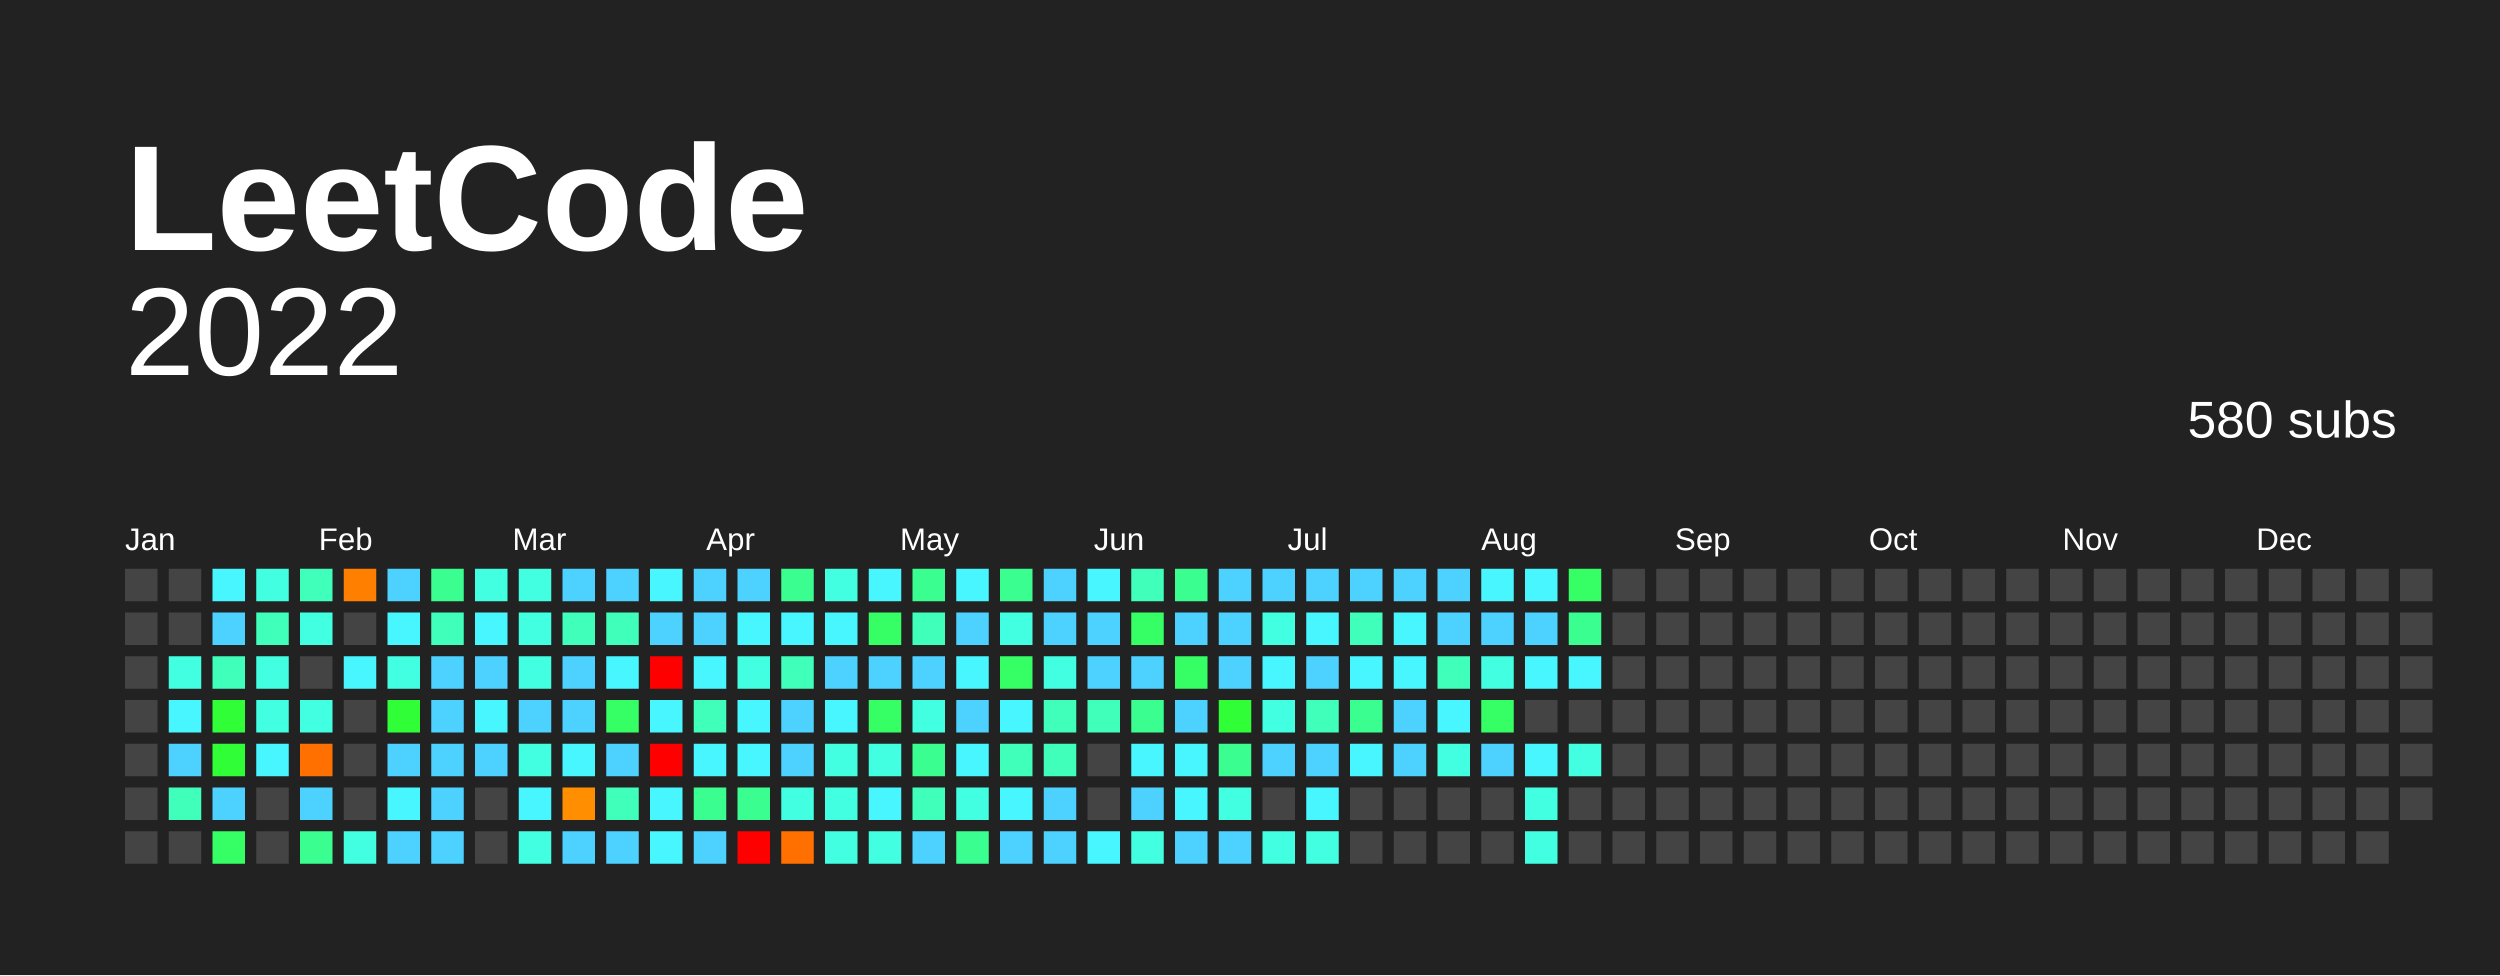
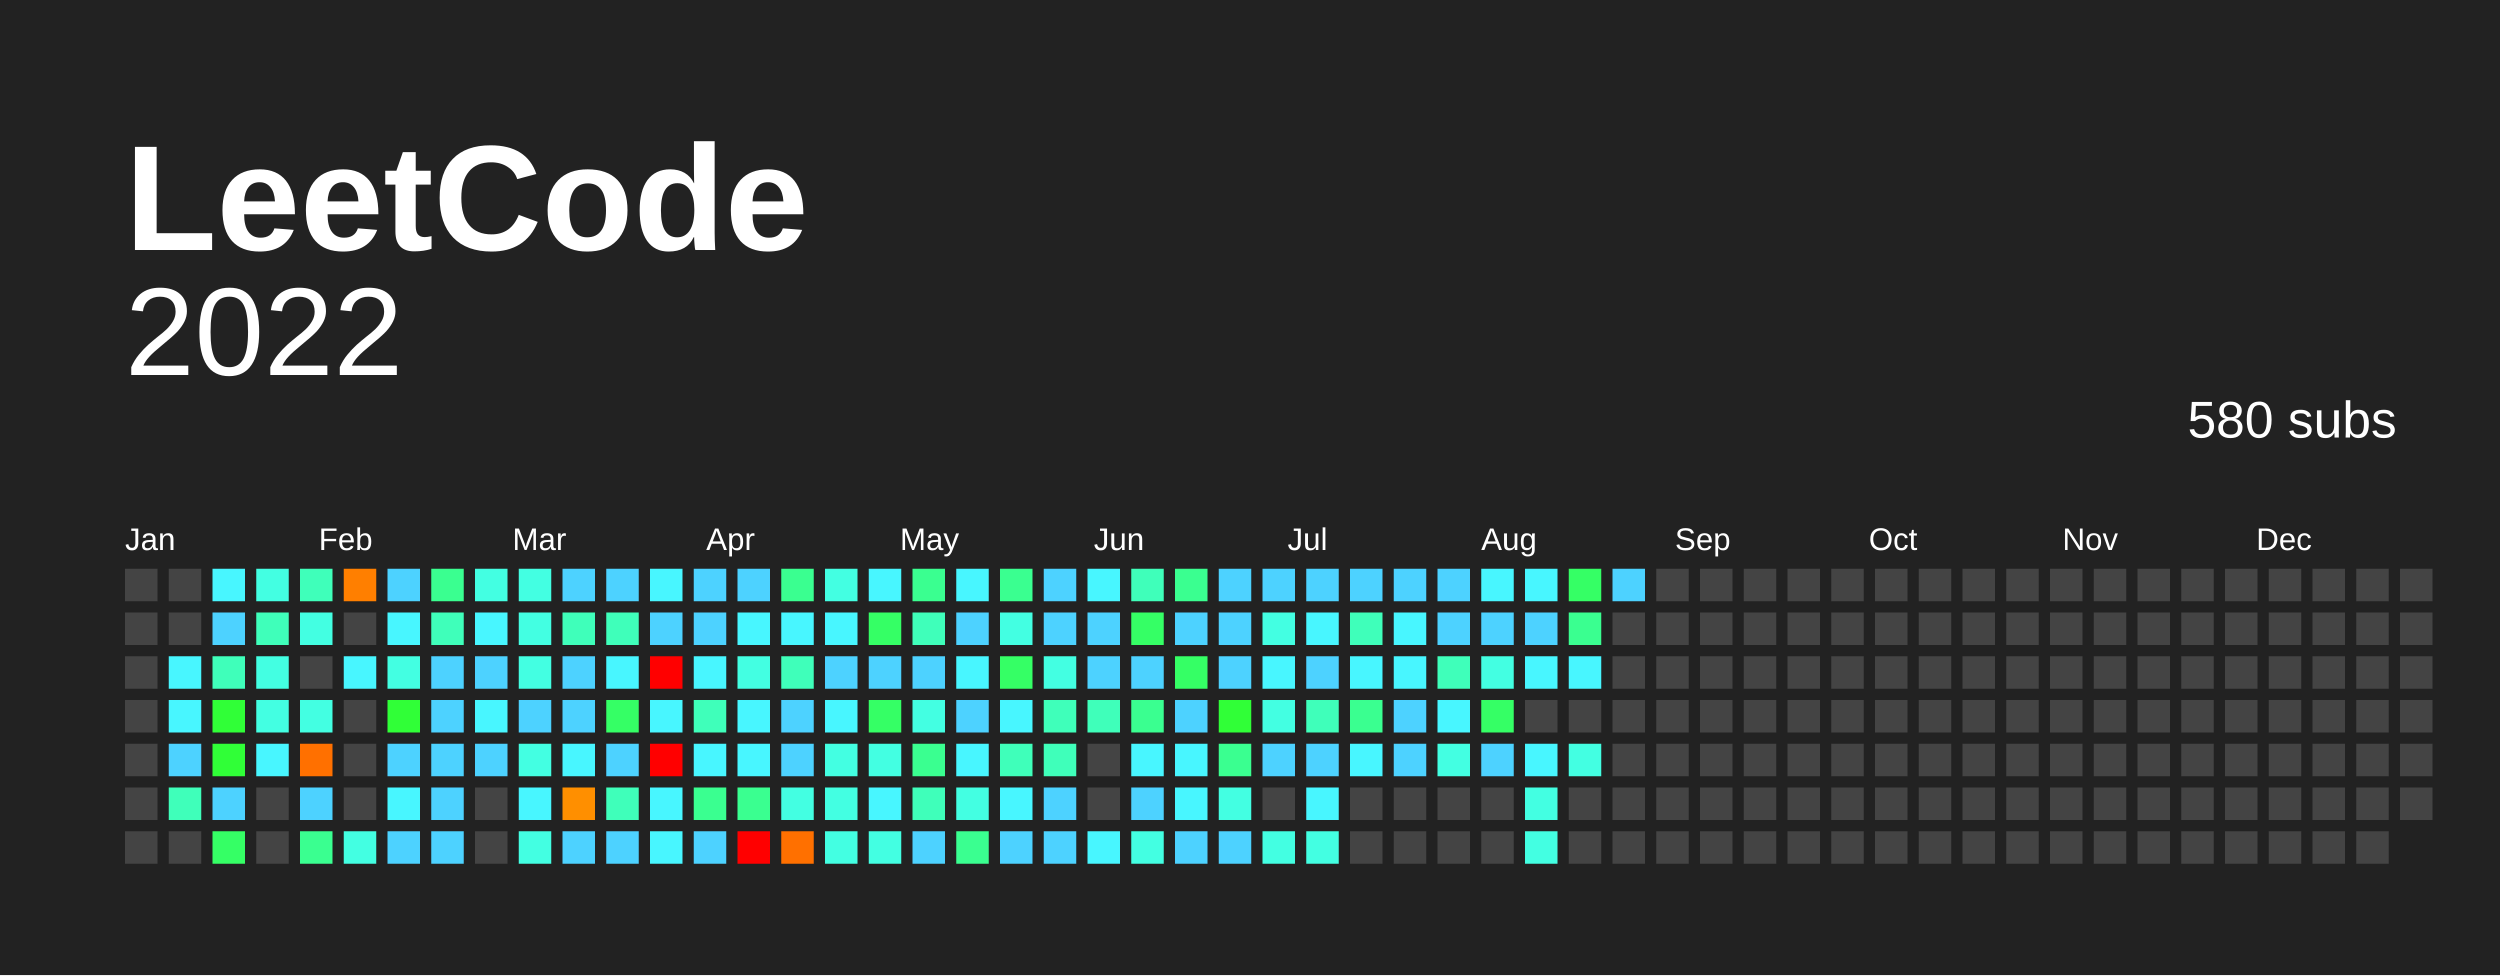
<svg xmlns="http://www.w3.org/2000/svg" baseProfile="full" height="78mm" version="1.1" viewBox="0,0,200,78" width="200mm">
  <defs />
  <rect fill="#222222" height="78" width="200" x="0" y="0" />
  <text fill="#FFFFFF" style="font-size:12px; font-family:Arial; font-weight:bold;" x="10" y="20"> LeetCode</text>
  <text alignment-baseline="hanging" fill="#FFFFFF" style="font-size:10.0px; font-family:Arial;" x="10" y="30">2022</text>
  <text alignment-baseline="hanging" fill="#FFFFFF" style="font-size:4.125px; font-family:Arial;" x="175" y="35">580 subs</text>
  <text fill="#FFFFFF" style="font-size:2.5px; font-family:Arial" x="10.0" y="44">Jan</text>
  <text fill="#FFFFFF" style="font-size:2.5px; font-family:Arial" x="25.5" y="44">Feb</text>
  <text fill="#FFFFFF" style="font-size:2.5px; font-family:Arial" x="41.0" y="44">Mar</text>
  <text fill="#FFFFFF" style="font-size:2.5px; font-family:Arial" x="56.5" y="44">Apr</text>
  <text fill="#FFFFFF" style="font-size:2.5px; font-family:Arial" x="72.0" y="44">May</text>
  <text fill="#FFFFFF" style="font-size:2.5px; font-family:Arial" x="87.5" y="44">Jun</text>
  <text fill="#FFFFFF" style="font-size:2.5px; font-family:Arial" x="103.0" y="44">Jul</text>
  <text fill="#FFFFFF" style="font-size:2.5px; font-family:Arial" x="118.5" y="44">Aug</text>
  <text fill="#FFFFFF" style="font-size:2.5px; font-family:Arial" x="134.0" y="44">Sep</text>
  <text fill="#FFFFFF" style="font-size:2.5px; font-family:Arial" x="149.5" y="44">Oct</text>
  <text fill="#FFFFFF" style="font-size:2.5px; font-family:Arial" x="165.0" y="44">Nov</text>
  <text fill="#FFFFFF" style="font-size:2.5px; font-family:Arial" x="180.5" y="44">Dec</text>
  <rect fill="#444444" height="2.6" width="2.6" x="10.0" y="45.5" />
  <rect fill="#444444" height="2.6" width="2.6" x="10.0" y="49.0" />
  <rect fill="#444444" height="2.6" width="2.6" x="10.0" y="52.5" />
  <rect fill="#444444" height="2.6" width="2.6" x="10.0" y="56.0" />
  <rect fill="#444444" height="2.6" width="2.6" x="10.0" y="59.5" />
  <rect fill="#444444" height="2.6" width="2.6" x="10.0" y="63.0" />
  <rect fill="#444444" height="2.6" width="2.6" x="10.0" y="66.5" />
  <rect fill="#444444" height="2.6" width="2.6" x="13.5" y="45.5" />
  <rect fill="#444444" height="2.6" width="2.6" x="13.5" y="49.0" />
-   <rect fill="#43ffe2" height="2.6" width="2.6" x="13.5" y="52.5" />
+   <rect fill="#48f6ff" height="2.6" width="2.6" x="13.5" y="52.5" />
  <rect fill="#48f6ff" height="2.6" width="2.6" x="13.5" y="56.0" />
  <rect fill="#4dd2ff" height="2.6" width="2.6" x="13.5" y="59.5" />
  <rect fill="#3fffba" height="2.6" width="2.6" x="13.5" y="63.0" />
  <rect fill="#444444" height="2.6" width="2.6" x="13.5" y="66.5" />
  <rect fill="#48f6ff" height="2.6" width="2.6" x="17.0" y="45.5" />
  <rect fill="#4dd2ff" height="2.6" width="2.6" x="17.0" y="49.0" />
  <rect fill="#3fffba" height="2.6" width="2.6" x="17.0" y="52.5" />
  <rect fill="#30ff37" height="2.6" width="2.6" x="17.0" y="56.0" />
  <rect fill="#30ff37" height="2.6" width="2.6" x="17.0" y="59.5" />
  <rect fill="#4dd2ff" height="2.6" width="2.6" x="17.0" y="63.0" />
  <rect fill="#35ff65" height="2.6" width="2.6" x="17.0" y="66.5" />
  <rect fill="#43ffe2" height="2.6" width="2.6" x="20.5" y="45.5" />
  <rect fill="#3fffba" height="2.6" width="2.6" x="20.5" y="49.0" />
  <rect fill="#43ffe2" height="2.6" width="2.6" x="20.5" y="52.5" />
  <rect fill="#43ffe2" height="2.6" width="2.6" x="20.5" y="56.0" />
  <rect fill="#48f6ff" height="2.6" width="2.6" x="20.5" y="59.5" />
  <rect fill="#444444" height="2.6" width="2.6" x="20.5" y="63.0" />
  <rect fill="#444444" height="2.6" width="2.6" x="20.5" y="66.5" />
  <rect fill="#3fffba" height="2.6" width="2.6" x="24.0" y="45.5" />
  <rect fill="#43ffe2" height="2.6" width="2.6" x="24.0" y="49.0" />
  <rect fill="#444444" height="2.6" width="2.6" x="24.0" y="52.5" />
  <rect fill="#43ffe2" height="2.6" width="2.6" x="24.0" y="56.0" />
  <rect fill="#ff7000" height="2.6" width="2.6" x="24.0" y="59.5" />
  <rect fill="#4dd2ff" height="2.6" width="2.6" x="24.0" y="63.0" />
  <rect fill="#3aff90" height="2.6" width="2.6" x="24.0" y="66.5" />
  <rect fill="#ff7f00" height="2.6" width="2.6" x="27.5" y="45.5" />
  <rect fill="#444444" height="2.6" width="2.6" x="27.5" y="49.0" />
  <rect fill="#48f6ff" height="2.6" width="2.6" x="27.5" y="52.5" />
  <rect fill="#444444" height="2.6" width="2.6" x="27.5" y="56.0" />
  <rect fill="#444444" height="2.6" width="2.6" x="27.5" y="59.5" />
  <rect fill="#444444" height="2.6" width="2.6" x="27.5" y="63.0" />
  <rect fill="#43ffe2" height="2.6" width="2.6" x="27.5" y="66.5" />
  <rect fill="#4dd2ff" height="2.6" width="2.6" x="31.0" y="45.5" />
  <rect fill="#48f6ff" height="2.6" width="2.6" x="31.0" y="49.0" />
  <rect fill="#43ffe2" height="2.6" width="2.6" x="31.0" y="52.5" />
  <rect fill="#30ff37" height="2.6" width="2.6" x="31.0" y="56.0" />
  <rect fill="#4dd2ff" height="2.6" width="2.6" x="31.0" y="59.5" />
  <rect fill="#48f6ff" height="2.6" width="2.6" x="31.0" y="63.0" />
  <rect fill="#4dd2ff" height="2.6" width="2.6" x="31.0" y="66.5" />
  <rect fill="#3aff90" height="2.6" width="2.6" x="34.5" y="45.5" />
  <rect fill="#3fffba" height="2.6" width="2.6" x="34.5" y="49.0" />
  <rect fill="#4dd2ff" height="2.6" width="2.6" x="34.5" y="52.5" />
  <rect fill="#4dd2ff" height="2.6" width="2.6" x="34.5" y="56.0" />
  <rect fill="#4dd2ff" height="2.6" width="2.6" x="34.5" y="59.5" />
  <rect fill="#4dd2ff" height="2.6" width="2.6" x="34.5" y="63.0" />
  <rect fill="#4dd2ff" height="2.6" width="2.6" x="34.5" y="66.5" />
  <rect fill="#43ffe2" height="2.6" width="2.6" x="38.0" y="45.5" />
  <rect fill="#48f6ff" height="2.6" width="2.6" x="38.0" y="49.0" />
  <rect fill="#4dd2ff" height="2.6" width="2.6" x="38.0" y="52.5" />
  <rect fill="#48f6ff" height="2.6" width="2.6" x="38.0" y="56.0" />
  <rect fill="#4dd2ff" height="2.6" width="2.6" x="38.0" y="59.5" />
  <rect fill="#444444" height="2.6" width="2.6" x="38.0" y="63.0" />
  <rect fill="#444444" height="2.6" width="2.6" x="38.0" y="66.5" />
  <rect fill="#43ffe2" height="2.6" width="2.6" x="41.5" y="45.5" />
  <rect fill="#43ffe2" height="2.6" width="2.6" x="41.5" y="49.0" />
  <rect fill="#43ffe2" height="2.6" width="2.6" x="41.5" y="52.5" />
  <rect fill="#4dd2ff" height="2.6" width="2.6" x="41.5" y="56.0" />
  <rect fill="#43ffe2" height="2.6" width="2.6" x="41.5" y="59.5" />
  <rect fill="#48f6ff" height="2.6" width="2.6" x="41.5" y="63.0" />
  <rect fill="#43ffe2" height="2.6" width="2.6" x="41.5" y="66.5" />
  <rect fill="#4dd2ff" height="2.6" width="2.6" x="45.0" y="45.5" />
  <rect fill="#3fffba" height="2.6" width="2.6" x="45.0" y="49.0" />
  <rect fill="#4dd2ff" height="2.6" width="2.6" x="45.0" y="52.5" />
  <rect fill="#4dd2ff" height="2.6" width="2.6" x="45.0" y="56.0" />
  <rect fill="#48f6ff" height="2.6" width="2.6" x="45.0" y="59.5" />
  <rect fill="#ff8f00" height="2.6" width="2.6" x="45.0" y="63.0" />
  <rect fill="#4dd2ff" height="2.6" width="2.6" x="45.0" y="66.5" />
  <rect fill="#4dd2ff" height="2.6" width="2.6" x="48.5" y="45.5" />
  <rect fill="#3fffba" height="2.6" width="2.6" x="48.5" y="49.0" />
  <rect fill="#48f6ff" height="2.6" width="2.6" x="48.5" y="52.5" />
  <rect fill="#35ff65" height="2.6" width="2.6" x="48.5" y="56.0" />
  <rect fill="#4dd2ff" height="2.6" width="2.6" x="48.5" y="59.5" />
  <rect fill="#3fffba" height="2.6" width="2.6" x="48.5" y="63.0" />
  <rect fill="#4dd2ff" height="2.6" width="2.6" x="48.5" y="66.5" />
  <rect fill="#48f6ff" height="2.6" width="2.6" x="52.0" y="45.5" />
  <rect fill="#4dd2ff" height="2.6" width="2.6" x="52.0" y="49.0" />
  <rect fill="red" height="2.6" width="2.6" x="52.0" y="52.5" />
  <rect fill="#48f6ff" height="2.6" width="2.6" x="52.0" y="56.0" />
  <rect fill="red" height="2.6" width="2.6" x="52.0" y="59.5" />
  <rect fill="#48f6ff" height="2.6" width="2.6" x="52.0" y="63.0" />
  <rect fill="#48f6ff" height="2.6" width="2.6" x="52.0" y="66.5" />
  <rect fill="#4dd2ff" height="2.6" width="2.6" x="55.5" y="45.5" />
  <rect fill="#4dd2ff" height="2.6" width="2.6" x="55.5" y="49.0" />
  <rect fill="#48f6ff" height="2.6" width="2.6" x="55.5" y="52.5" />
  <rect fill="#3fffba" height="2.6" width="2.6" x="55.5" y="56.0" />
  <rect fill="#48f6ff" height="2.6" width="2.6" x="55.5" y="59.5" />
  <rect fill="#3aff90" height="2.6" width="2.6" x="55.5" y="63.0" />
  <rect fill="#4dd2ff" height="2.6" width="2.6" x="55.5" y="66.5" />
  <rect fill="#4dd2ff" height="2.6" width="2.6" x="59.0" y="45.5" />
  <rect fill="#48f6ff" height="2.6" width="2.6" x="59.0" y="49.0" />
  <rect fill="#43ffe2" height="2.6" width="2.6" x="59.0" y="52.5" />
  <rect fill="#48f6ff" height="2.6" width="2.6" x="59.0" y="56.0" />
  <rect fill="#48f6ff" height="2.6" width="2.6" x="59.0" y="59.5" />
  <rect fill="#3aff90" height="2.6" width="2.6" x="59.0" y="63.0" />
  <rect fill="red" height="2.6" width="2.6" x="59.0" y="66.5" />
  <rect fill="#3aff90" height="2.6" width="2.6" x="62.5" y="45.5" />
  <rect fill="#48f6ff" height="2.6" width="2.6" x="62.5" y="49.0" />
  <rect fill="#3fffba" height="2.6" width="2.6" x="62.5" y="52.5" />
  <rect fill="#4dd2ff" height="2.6" width="2.6" x="62.5" y="56.0" />
  <rect fill="#4dd2ff" height="2.6" width="2.6" x="62.5" y="59.5" />
  <rect fill="#43ffe2" height="2.6" width="2.6" x="62.5" y="63.0" />
  <rect fill="#ff7000" height="2.6" width="2.6" x="62.5" y="66.5" />
  <rect fill="#43ffe2" height="2.6" width="2.6" x="66.0" y="45.5" />
  <rect fill="#48f6ff" height="2.6" width="2.6" x="66.0" y="49.0" />
  <rect fill="#4dd2ff" height="2.6" width="2.6" x="66.0" y="52.5" />
  <rect fill="#48f6ff" height="2.6" width="2.6" x="66.0" y="56.0" />
  <rect fill="#43ffe2" height="2.6" width="2.6" x="66.0" y="59.5" />
  <rect fill="#43ffe2" height="2.6" width="2.6" x="66.0" y="63.0" />
  <rect fill="#43ffe2" height="2.6" width="2.6" x="66.0" y="66.5" />
  <rect fill="#48f6ff" height="2.6" width="2.6" x="69.5" y="45.5" />
  <rect fill="#35ff65" height="2.6" width="2.6" x="69.5" y="49.0" />
  <rect fill="#4dd2ff" height="2.6" width="2.6" x="69.5" y="52.5" />
  <rect fill="#35ff65" height="2.6" width="2.6" x="69.5" y="56.0" />
  <rect fill="#43ffe2" height="2.6" width="2.6" x="69.5" y="59.5" />
  <rect fill="#48f6ff" height="2.6" width="2.6" x="69.5" y="63.0" />
  <rect fill="#43ffe2" height="2.6" width="2.6" x="69.5" y="66.5" />
  <rect fill="#3aff90" height="2.6" width="2.6" x="73.0" y="45.5" />
  <rect fill="#3fffba" height="2.6" width="2.6" x="73.0" y="49.0" />
  <rect fill="#4dd2ff" height="2.6" width="2.6" x="73.0" y="52.5" />
  <rect fill="#43ffe2" height="2.6" width="2.6" x="73.0" y="56.0" />
  <rect fill="#3aff90" height="2.6" width="2.6" x="73.0" y="59.5" />
  <rect fill="#3fffba" height="2.6" width="2.6" x="73.0" y="63.0" />
  <rect fill="#4dd2ff" height="2.6" width="2.6" x="73.0" y="66.5" />
  <rect fill="#48f6ff" height="2.6" width="2.6" x="76.5" y="45.5" />
  <rect fill="#4dd2ff" height="2.6" width="2.6" x="76.5" y="49.0" />
  <rect fill="#48f6ff" height="2.6" width="2.6" x="76.5" y="52.5" />
  <rect fill="#4dd2ff" height="2.6" width="2.6" x="76.5" y="56.0" />
  <rect fill="#48f6ff" height="2.6" width="2.6" x="76.5" y="59.5" />
  <rect fill="#43ffe2" height="2.6" width="2.6" x="76.5" y="63.0" />
  <rect fill="#3aff90" height="2.6" width="2.6" x="76.5" y="66.5" />
  <rect fill="#3aff90" height="2.6" width="2.6" x="80.0" y="45.5" />
  <rect fill="#43ffe2" height="2.6" width="2.6" x="80.0" y="49.0" />
  <rect fill="#35ff65" height="2.6" width="2.6" x="80.0" y="52.5" />
  <rect fill="#48f6ff" height="2.6" width="2.6" x="80.0" y="56.0" />
  <rect fill="#3fffba" height="2.6" width="2.6" x="80.0" y="59.5" />
  <rect fill="#48f6ff" height="2.6" width="2.6" x="80.0" y="63.0" />
  <rect fill="#4dd2ff" height="2.6" width="2.6" x="80.0" y="66.5" />
  <rect fill="#4dd2ff" height="2.6" width="2.6" x="83.5" y="45.5" />
  <rect fill="#4dd2ff" height="2.6" width="2.6" x="83.5" y="49.0" />
  <rect fill="#43ffe2" height="2.6" width="2.6" x="83.5" y="52.5" />
  <rect fill="#3fffba" height="2.6" width="2.6" x="83.5" y="56.0" />
  <rect fill="#3fffba" height="2.6" width="2.6" x="83.5" y="59.5" />
  <rect fill="#4dd2ff" height="2.6" width="2.6" x="83.5" y="63.0" />
  <rect fill="#4dd2ff" height="2.6" width="2.6" x="83.5" y="66.5" />
  <rect fill="#48f6ff" height="2.6" width="2.6" x="87.0" y="45.5" />
  <rect fill="#4dd2ff" height="2.6" width="2.6" x="87.0" y="49.0" />
  <rect fill="#4dd2ff" height="2.6" width="2.6" x="87.0" y="52.5" />
  <rect fill="#3fffba" height="2.6" width="2.6" x="87.0" y="56.0" />
  <rect fill="#444444" height="2.6" width="2.6" x="87.0" y="59.5" />
  <rect fill="#444444" height="2.6" width="2.6" x="87.0" y="63.0" />
  <rect fill="#48f6ff" height="2.6" width="2.6" x="87.0" y="66.5" />
  <rect fill="#3fffba" height="2.6" width="2.6" x="90.5" y="45.5" />
  <rect fill="#35ff65" height="2.6" width="2.6" x="90.5" y="49.0" />
  <rect fill="#4dd2ff" height="2.6" width="2.6" x="90.5" y="52.5" />
  <rect fill="#3aff90" height="2.6" width="2.6" x="90.5" y="56.0" />
  <rect fill="#48f6ff" height="2.6" width="2.6" x="90.5" y="59.5" />
  <rect fill="#4dd2ff" height="2.6" width="2.6" x="90.5" y="63.0" />
  <rect fill="#43ffe2" height="2.6" width="2.6" x="90.5" y="66.5" />
  <rect fill="#3aff90" height="2.6" width="2.6" x="94.0" y="45.5" />
  <rect fill="#4dd2ff" height="2.6" width="2.6" x="94.0" y="49.0" />
  <rect fill="#35ff65" height="2.6" width="2.6" x="94.0" y="52.5" />
  <rect fill="#4dd2ff" height="2.6" width="2.6" x="94.0" y="56.0" />
  <rect fill="#48f6ff" height="2.6" width="2.6" x="94.0" y="59.5" />
  <rect fill="#48f6ff" height="2.6" width="2.6" x="94.0" y="63.0" />
  <rect fill="#4dd2ff" height="2.6" width="2.6" x="94.0" y="66.5" />
  <rect fill="#4dd2ff" height="2.6" width="2.6" x="97.5" y="45.5" />
  <rect fill="#4dd2ff" height="2.6" width="2.6" x="97.5" y="49.0" />
  <rect fill="#4dd2ff" height="2.6" width="2.6" x="97.5" y="52.5" />
  <rect fill="#30ff37" height="2.6" width="2.6" x="97.5" y="56.0" />
  <rect fill="#3aff90" height="2.6" width="2.6" x="97.5" y="59.5" />
  <rect fill="#43ffe2" height="2.6" width="2.6" x="97.5" y="63.0" />
  <rect fill="#4dd2ff" height="2.6" width="2.6" x="97.5" y="66.5" />
  <rect fill="#4dd2ff" height="2.6" width="2.6" x="101.0" y="45.5" />
  <rect fill="#43ffe2" height="2.6" width="2.6" x="101.0" y="49.0" />
  <rect fill="#48f6ff" height="2.6" width="2.6" x="101.0" y="52.5" />
  <rect fill="#43ffe2" height="2.6" width="2.6" x="101.0" y="56.0" />
  <rect fill="#4dd2ff" height="2.6" width="2.6" x="101.0" y="59.5" />
  <rect fill="#444444" height="2.6" width="2.6" x="101.0" y="63.0" />
  <rect fill="#43ffe2" height="2.6" width="2.6" x="101.0" y="66.5" />
  <rect fill="#4dd2ff" height="2.6" width="2.6" x="104.5" y="45.5" />
  <rect fill="#48f6ff" height="2.6" width="2.6" x="104.5" y="49.0" />
  <rect fill="#4dd2ff" height="2.6" width="2.6" x="104.5" y="52.5" />
  <rect fill="#3fffba" height="2.6" width="2.6" x="104.5" y="56.0" />
  <rect fill="#4dd2ff" height="2.6" width="2.6" x="104.5" y="59.5" />
  <rect fill="#48f6ff" height="2.6" width="2.6" x="104.5" y="63.0" />
  <rect fill="#43ffe2" height="2.6" width="2.6" x="104.5" y="66.5" />
  <rect fill="#4dd2ff" height="2.6" width="2.6" x="108.0" y="45.5" />
  <rect fill="#3fffba" height="2.6" width="2.6" x="108.0" y="49.0" />
  <rect fill="#48f6ff" height="2.6" width="2.6" x="108.0" y="52.5" />
  <rect fill="#3aff90" height="2.6" width="2.6" x="108.0" y="56.0" />
  <rect fill="#48f6ff" height="2.6" width="2.6" x="108.0" y="59.5" />
  <rect fill="#444444" height="2.6" width="2.6" x="108.0" y="63.0" />
  <rect fill="#444444" height="2.6" width="2.6" x="108.0" y="66.5" />
  <rect fill="#4dd2ff" height="2.6" width="2.6" x="111.5" y="45.5" />
  <rect fill="#48f6ff" height="2.6" width="2.6" x="111.5" y="49.0" />
  <rect fill="#48f6ff" height="2.6" width="2.6" x="111.5" y="52.5" />
  <rect fill="#4dd2ff" height="2.6" width="2.6" x="111.5" y="56.0" />
  <rect fill="#4dd2ff" height="2.6" width="2.6" x="111.5" y="59.5" />
  <rect fill="#444444" height="2.6" width="2.6" x="111.5" y="63.0" />
  <rect fill="#444444" height="2.6" width="2.6" x="111.5" y="66.5" />
  <rect fill="#4dd2ff" height="2.6" width="2.6" x="115.0" y="45.5" />
  <rect fill="#4dd2ff" height="2.6" width="2.6" x="115.0" y="49.0" />
  <rect fill="#3fffba" height="2.6" width="2.6" x="115.0" y="52.5" />
  <rect fill="#48f6ff" height="2.6" width="2.6" x="115.0" y="56.0" />
  <rect fill="#43ffe2" height="2.6" width="2.6" x="115.0" y="59.5" />
  <rect fill="#444444" height="2.6" width="2.6" x="115.0" y="63.0" />
  <rect fill="#444444" height="2.6" width="2.6" x="115.0" y="66.5" />
  <rect fill="#48f6ff" height="2.6" width="2.6" x="118.5" y="45.5" />
  <rect fill="#4dd2ff" height="2.6" width="2.6" x="118.5" y="49.0" />
  <rect fill="#43ffe2" height="2.6" width="2.6" x="118.5" y="52.5" />
  <rect fill="#35ff65" height="2.6" width="2.6" x="118.5" y="56.0" />
  <rect fill="#4dd2ff" height="2.6" width="2.6" x="118.5" y="59.5" />
  <rect fill="#444444" height="2.6" width="2.6" x="118.5" y="63.0" />
  <rect fill="#444444" height="2.6" width="2.6" x="118.5" y="66.5" />
  <rect fill="#48f6ff" height="2.6" width="2.6" x="122.0" y="45.5" />
  <rect fill="#4dd2ff" height="2.6" width="2.6" x="122.0" y="49.0" />
  <rect fill="#48f6ff" height="2.6" width="2.6" x="122.0" y="52.5" />
  <rect fill="#444444" height="2.6" width="2.6" x="122.0" y="56.0" />
  <rect fill="#48f6ff" height="2.6" width="2.6" x="122.0" y="59.5" />
  <rect fill="#43ffe2" height="2.6" width="2.6" x="122.0" y="63.0" />
  <rect fill="#43ffe2" height="2.6" width="2.6" x="122.0" y="66.5" />
  <rect fill="#35ff65" height="2.6" width="2.6" x="125.5" y="45.5" />
  <rect fill="#3aff90" height="2.6" width="2.6" x="125.5" y="49.0" />
  <rect fill="#48f6ff" height="2.6" width="2.6" x="125.5" y="52.5" />
  <rect fill="#444444" height="2.6" width="2.6" x="125.5" y="56.0" />
  <rect fill="#43ffe2" height="2.6" width="2.6" x="125.5" y="59.5" />
  <rect fill="#444444" height="2.6" width="2.6" x="125.5" y="63.0" />
  <rect fill="#444444" height="2.6" width="2.6" x="125.5" y="66.5" />
-   <rect fill="#444444" height="2.6" width="2.6" x="129.0" y="45.5" />
+   <rect fill="#4dd2ff" height="2.6" width="2.6" x="129.0" y="45.5" />
  <rect fill="#444444" height="2.6" width="2.6" x="129.0" y="49.0" />
  <rect fill="#444444" height="2.6" width="2.6" x="129.0" y="52.5" />
  <rect fill="#444444" height="2.6" width="2.6" x="129.0" y="56.0" />
  <rect fill="#444444" height="2.6" width="2.6" x="129.0" y="59.5" />
  <rect fill="#444444" height="2.6" width="2.6" x="129.0" y="63.0" />
  <rect fill="#444444" height="2.6" width="2.6" x="129.0" y="66.5" />
  <rect fill="#444444" height="2.6" width="2.6" x="132.5" y="45.5" />
  <rect fill="#444444" height="2.6" width="2.6" x="132.5" y="49.0" />
  <rect fill="#444444" height="2.6" width="2.6" x="132.5" y="52.5" />
  <rect fill="#444444" height="2.6" width="2.6" x="132.5" y="56.0" />
  <rect fill="#444444" height="2.6" width="2.6" x="132.5" y="59.5" />
  <rect fill="#444444" height="2.6" width="2.6" x="132.5" y="63.0" />
  <rect fill="#444444" height="2.6" width="2.6" x="132.5" y="66.5" />
  <rect fill="#444444" height="2.6" width="2.6" x="136.0" y="45.5" />
  <rect fill="#444444" height="2.6" width="2.6" x="136.0" y="49.0" />
  <rect fill="#444444" height="2.6" width="2.6" x="136.0" y="52.5" />
  <rect fill="#444444" height="2.6" width="2.6" x="136.0" y="56.0" />
  <rect fill="#444444" height="2.6" width="2.6" x="136.0" y="59.5" />
  <rect fill="#444444" height="2.6" width="2.6" x="136.0" y="63.0" />
  <rect fill="#444444" height="2.6" width="2.6" x="136.0" y="66.5" />
  <rect fill="#444444" height="2.6" width="2.6" x="139.5" y="45.5" />
  <rect fill="#444444" height="2.6" width="2.6" x="139.5" y="49.0" />
  <rect fill="#444444" height="2.6" width="2.6" x="139.5" y="52.5" />
  <rect fill="#444444" height="2.6" width="2.6" x="139.5" y="56.0" />
  <rect fill="#444444" height="2.6" width="2.6" x="139.5" y="59.5" />
  <rect fill="#444444" height="2.6" width="2.6" x="139.5" y="63.0" />
  <rect fill="#444444" height="2.6" width="2.6" x="139.5" y="66.5" />
  <rect fill="#444444" height="2.6" width="2.6" x="143.0" y="45.5" />
  <rect fill="#444444" height="2.6" width="2.6" x="143.0" y="49.0" />
  <rect fill="#444444" height="2.6" width="2.6" x="143.0" y="52.5" />
  <rect fill="#444444" height="2.6" width="2.6" x="143.0" y="56.0" />
  <rect fill="#444444" height="2.6" width="2.6" x="143.0" y="59.5" />
  <rect fill="#444444" height="2.6" width="2.6" x="143.0" y="63.0" />
  <rect fill="#444444" height="2.6" width="2.6" x="143.0" y="66.5" />
  <rect fill="#444444" height="2.6" width="2.6" x="146.5" y="45.5" />
  <rect fill="#444444" height="2.6" width="2.6" x="146.5" y="49.0" />
  <rect fill="#444444" height="2.6" width="2.6" x="146.5" y="52.5" />
  <rect fill="#444444" height="2.6" width="2.6" x="146.5" y="56.0" />
  <rect fill="#444444" height="2.6" width="2.6" x="146.5" y="59.5" />
  <rect fill="#444444" height="2.6" width="2.6" x="146.5" y="63.0" />
  <rect fill="#444444" height="2.6" width="2.6" x="146.5" y="66.5" />
  <rect fill="#444444" height="2.6" width="2.6" x="150.0" y="45.5" />
  <rect fill="#444444" height="2.6" width="2.6" x="150.0" y="49.0" />
  <rect fill="#444444" height="2.6" width="2.6" x="150.0" y="52.5" />
  <rect fill="#444444" height="2.6" width="2.6" x="150.0" y="56.0" />
  <rect fill="#444444" height="2.6" width="2.6" x="150.0" y="59.5" />
  <rect fill="#444444" height="2.6" width="2.6" x="150.0" y="63.0" />
  <rect fill="#444444" height="2.6" width="2.6" x="150.0" y="66.5" />
  <rect fill="#444444" height="2.6" width="2.6" x="153.5" y="45.5" />
  <rect fill="#444444" height="2.6" width="2.6" x="153.5" y="49.0" />
  <rect fill="#444444" height="2.6" width="2.6" x="153.5" y="52.5" />
  <rect fill="#444444" height="2.6" width="2.6" x="153.5" y="56.0" />
  <rect fill="#444444" height="2.6" width="2.6" x="153.5" y="59.5" />
  <rect fill="#444444" height="2.6" width="2.6" x="153.5" y="63.0" />
  <rect fill="#444444" height="2.6" width="2.6" x="153.5" y="66.5" />
  <rect fill="#444444" height="2.6" width="2.6" x="157.0" y="45.5" />
  <rect fill="#444444" height="2.6" width="2.6" x="157.0" y="49.0" />
  <rect fill="#444444" height="2.6" width="2.6" x="157.0" y="52.5" />
  <rect fill="#444444" height="2.6" width="2.6" x="157.0" y="56.0" />
  <rect fill="#444444" height="2.6" width="2.6" x="157.0" y="59.5" />
  <rect fill="#444444" height="2.6" width="2.6" x="157.0" y="63.0" />
  <rect fill="#444444" height="2.6" width="2.6" x="157.0" y="66.5" />
  <rect fill="#444444" height="2.6" width="2.6" x="160.5" y="45.5" />
  <rect fill="#444444" height="2.6" width="2.6" x="160.5" y="49.0" />
  <rect fill="#444444" height="2.6" width="2.6" x="160.5" y="52.5" />
  <rect fill="#444444" height="2.6" width="2.6" x="160.5" y="56.0" />
  <rect fill="#444444" height="2.6" width="2.6" x="160.5" y="59.5" />
  <rect fill="#444444" height="2.6" width="2.6" x="160.5" y="63.0" />
  <rect fill="#444444" height="2.6" width="2.6" x="160.5" y="66.5" />
  <rect fill="#444444" height="2.6" width="2.6" x="164.0" y="45.5" />
  <rect fill="#444444" height="2.6" width="2.6" x="164.0" y="49.0" />
  <rect fill="#444444" height="2.6" width="2.6" x="164.0" y="52.5" />
  <rect fill="#444444" height="2.6" width="2.6" x="164.0" y="56.0" />
  <rect fill="#444444" height="2.6" width="2.6" x="164.0" y="59.5" />
  <rect fill="#444444" height="2.6" width="2.6" x="164.0" y="63.0" />
  <rect fill="#444444" height="2.6" width="2.6" x="164.0" y="66.5" />
  <rect fill="#444444" height="2.6" width="2.6" x="167.5" y="45.5" />
  <rect fill="#444444" height="2.6" width="2.6" x="167.5" y="49.0" />
  <rect fill="#444444" height="2.6" width="2.6" x="167.5" y="52.5" />
  <rect fill="#444444" height="2.6" width="2.6" x="167.5" y="56.0" />
  <rect fill="#444444" height="2.6" width="2.6" x="167.5" y="59.5" />
  <rect fill="#444444" height="2.6" width="2.6" x="167.5" y="63.0" />
  <rect fill="#444444" height="2.6" width="2.6" x="167.5" y="66.5" />
  <rect fill="#444444" height="2.6" width="2.6" x="171.0" y="45.5" />
  <rect fill="#444444" height="2.6" width="2.6" x="171.0" y="49.0" />
  <rect fill="#444444" height="2.6" width="2.6" x="171.0" y="52.5" />
  <rect fill="#444444" height="2.6" width="2.6" x="171.0" y="56.0" />
  <rect fill="#444444" height="2.6" width="2.6" x="171.0" y="59.5" />
  <rect fill="#444444" height="2.6" width="2.6" x="171.0" y="63.0" />
  <rect fill="#444444" height="2.6" width="2.6" x="171.0" y="66.5" />
  <rect fill="#444444" height="2.6" width="2.6" x="174.5" y="45.5" />
  <rect fill="#444444" height="2.6" width="2.6" x="174.5" y="49.0" />
  <rect fill="#444444" height="2.6" width="2.6" x="174.5" y="52.5" />
  <rect fill="#444444" height="2.6" width="2.6" x="174.5" y="56.0" />
  <rect fill="#444444" height="2.6" width="2.6" x="174.5" y="59.5" />
  <rect fill="#444444" height="2.6" width="2.6" x="174.5" y="63.0" />
  <rect fill="#444444" height="2.6" width="2.6" x="174.5" y="66.5" />
  <rect fill="#444444" height="2.6" width="2.6" x="178.0" y="45.5" />
  <rect fill="#444444" height="2.6" width="2.6" x="178.0" y="49.0" />
  <rect fill="#444444" height="2.6" width="2.6" x="178.0" y="52.5" />
  <rect fill="#444444" height="2.6" width="2.6" x="178.0" y="56.0" />
  <rect fill="#444444" height="2.6" width="2.6" x="178.0" y="59.5" />
  <rect fill="#444444" height="2.6" width="2.6" x="178.0" y="63.0" />
  <rect fill="#444444" height="2.6" width="2.6" x="178.0" y="66.5" />
  <rect fill="#444444" height="2.6" width="2.6" x="181.5" y="45.5" />
  <rect fill="#444444" height="2.6" width="2.6" x="181.5" y="49.0" />
  <rect fill="#444444" height="2.6" width="2.6" x="181.5" y="52.5" />
  <rect fill="#444444" height="2.6" width="2.6" x="181.5" y="56.0" />
  <rect fill="#444444" height="2.6" width="2.6" x="181.5" y="59.5" />
  <rect fill="#444444" height="2.6" width="2.6" x="181.5" y="63.0" />
  <rect fill="#444444" height="2.6" width="2.6" x="181.5" y="66.5" />
  <rect fill="#444444" height="2.6" width="2.6" x="185.0" y="45.5" />
  <rect fill="#444444" height="2.6" width="2.6" x="185.0" y="49.0" />
  <rect fill="#444444" height="2.6" width="2.6" x="185.0" y="52.5" />
  <rect fill="#444444" height="2.6" width="2.6" x="185.0" y="56.0" />
  <rect fill="#444444" height="2.6" width="2.6" x="185.0" y="59.5" />
  <rect fill="#444444" height="2.6" width="2.6" x="185.0" y="63.0" />
  <rect fill="#444444" height="2.6" width="2.6" x="185.0" y="66.5" />
  <rect fill="#444444" height="2.6" width="2.6" x="188.5" y="45.5" />
  <rect fill="#444444" height="2.6" width="2.6" x="188.5" y="49.0" />
  <rect fill="#444444" height="2.6" width="2.6" x="188.5" y="52.5" />
  <rect fill="#444444" height="2.6" width="2.6" x="188.5" y="56.0" />
  <rect fill="#444444" height="2.6" width="2.6" x="188.5" y="59.5" />
  <rect fill="#444444" height="2.6" width="2.6" x="188.5" y="63.0" />
  <rect fill="#444444" height="2.6" width="2.6" x="188.5" y="66.5" />
  <rect fill="#444444" height="2.6" width="2.6" x="192.0" y="45.5" />
  <rect fill="#444444" height="2.6" width="2.6" x="192.0" y="49.0" />
  <rect fill="#444444" height="2.6" width="2.6" x="192.0" y="52.5" />
  <rect fill="#444444" height="2.6" width="2.6" x="192.0" y="56.0" />
  <rect fill="#444444" height="2.6" width="2.6" x="192.0" y="59.5" />
  <rect fill="#444444" height="2.6" width="2.6" x="192.0" y="63.0" />
</svg>
